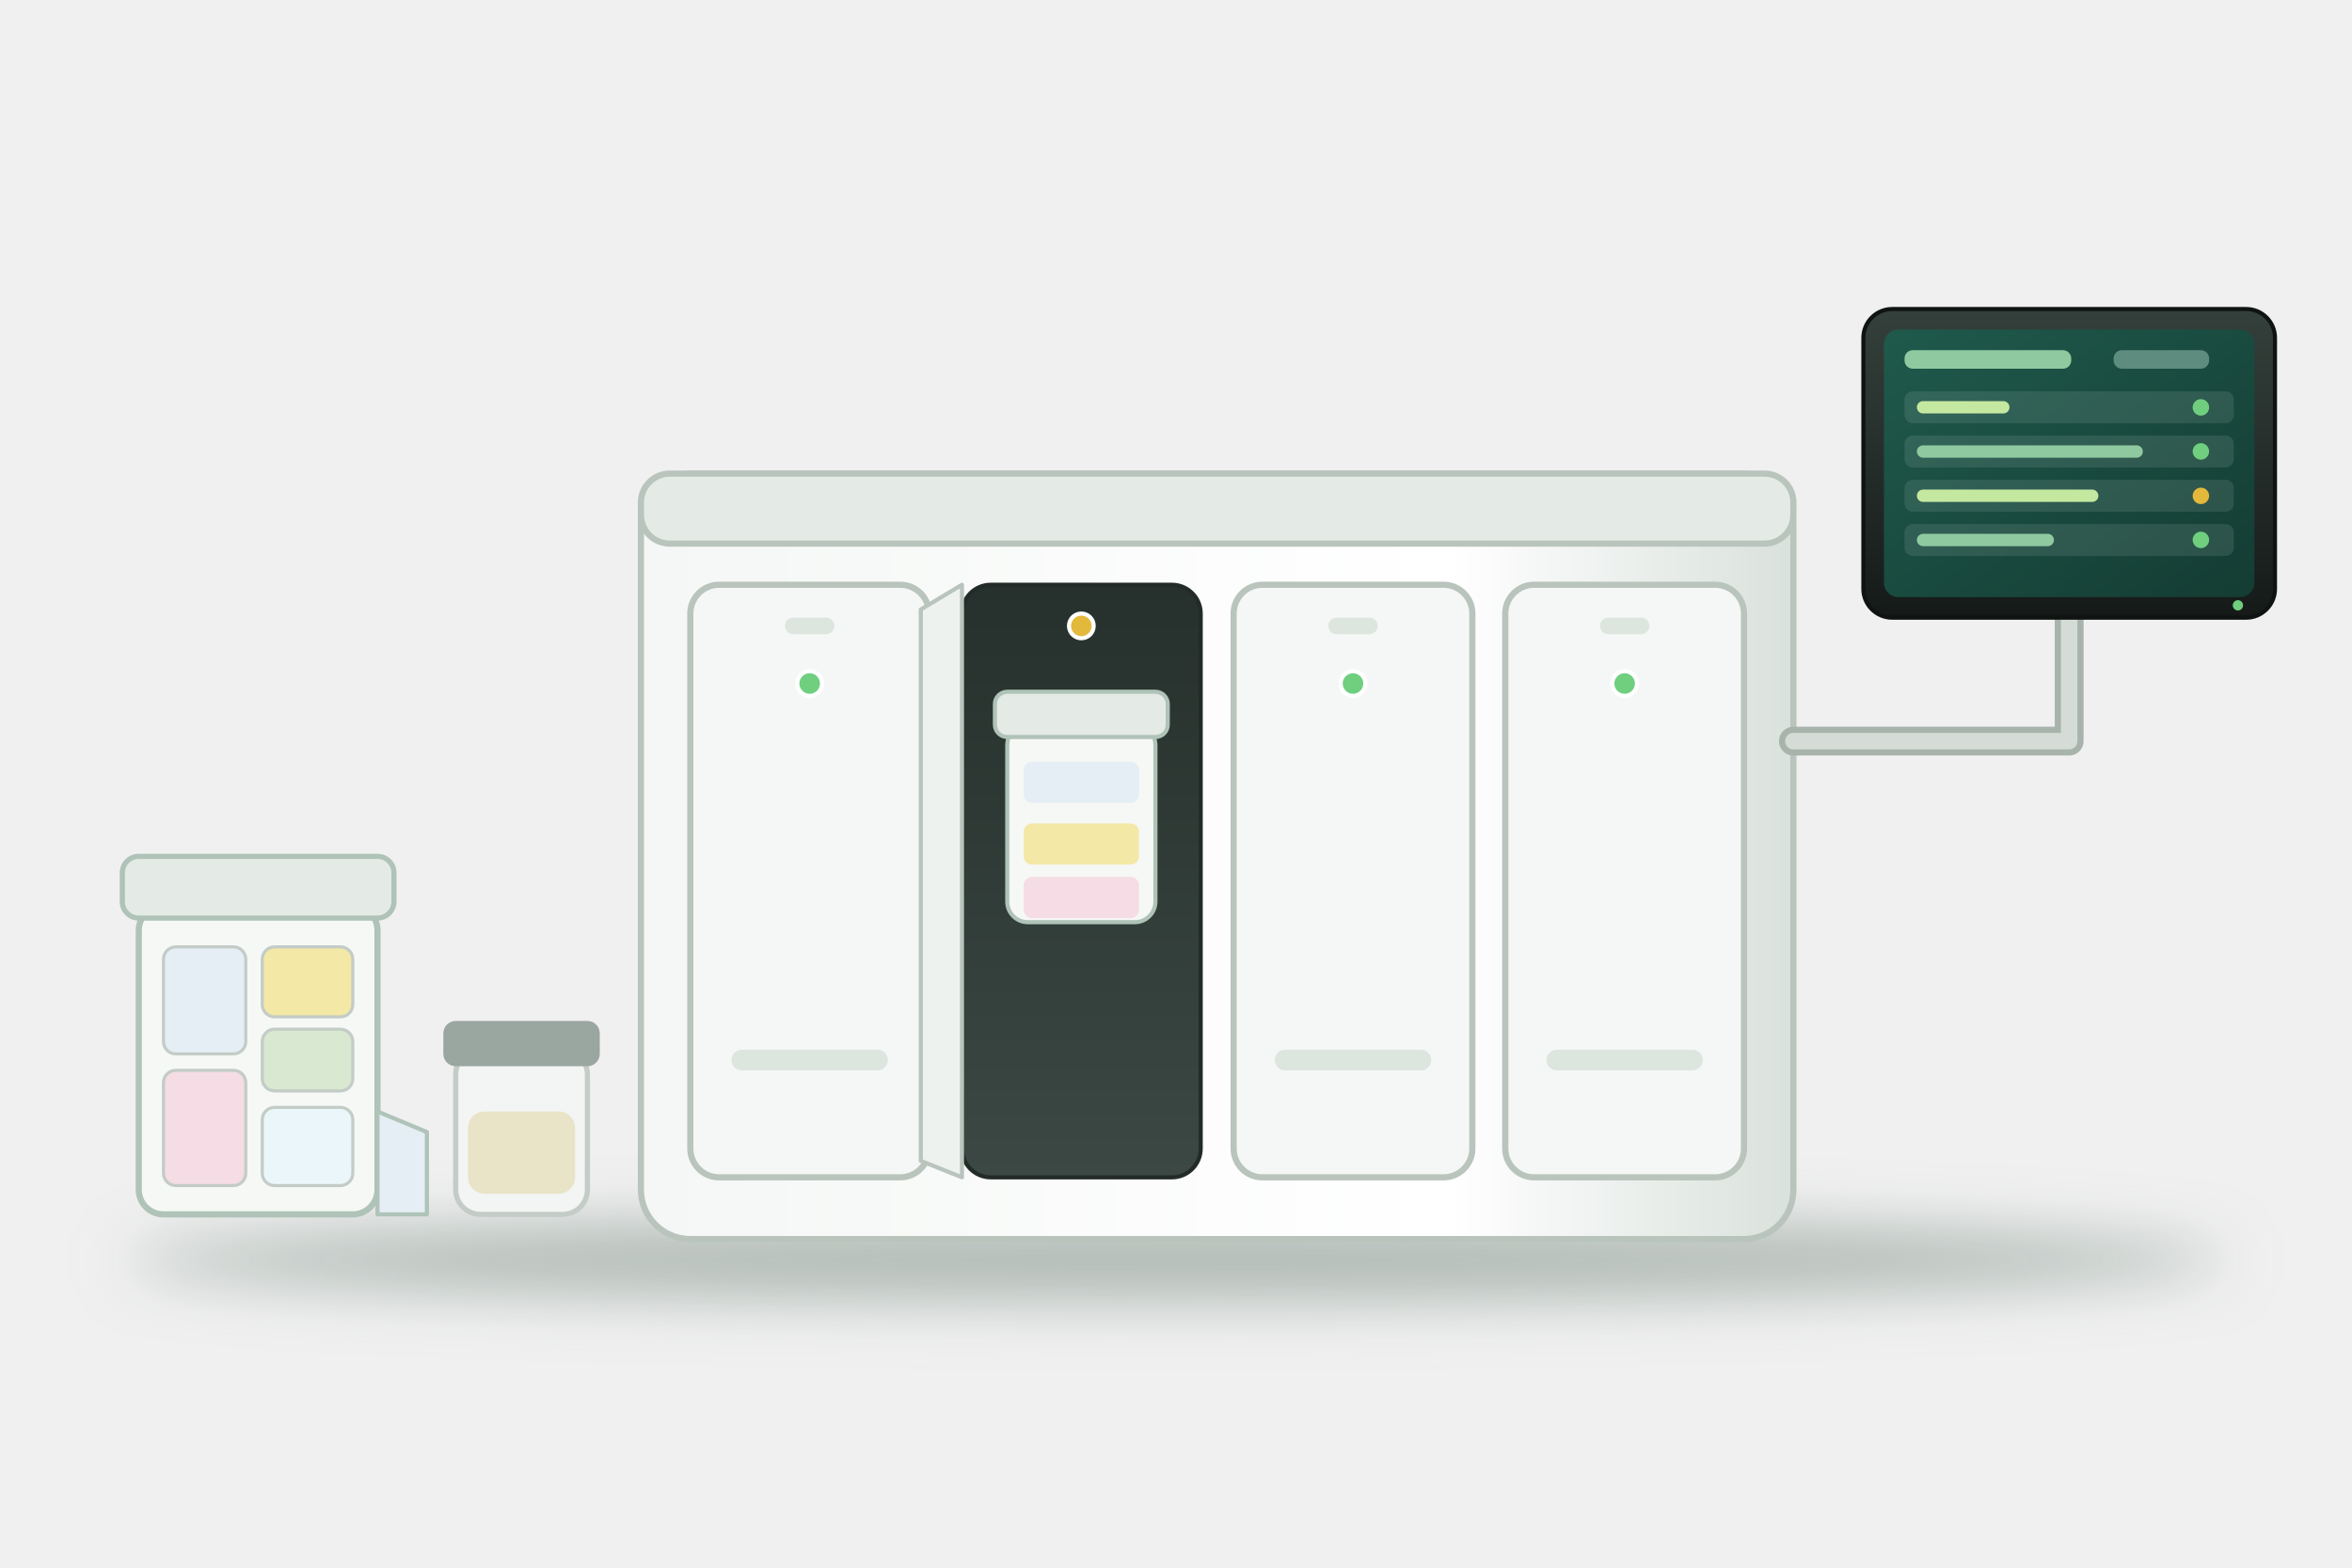
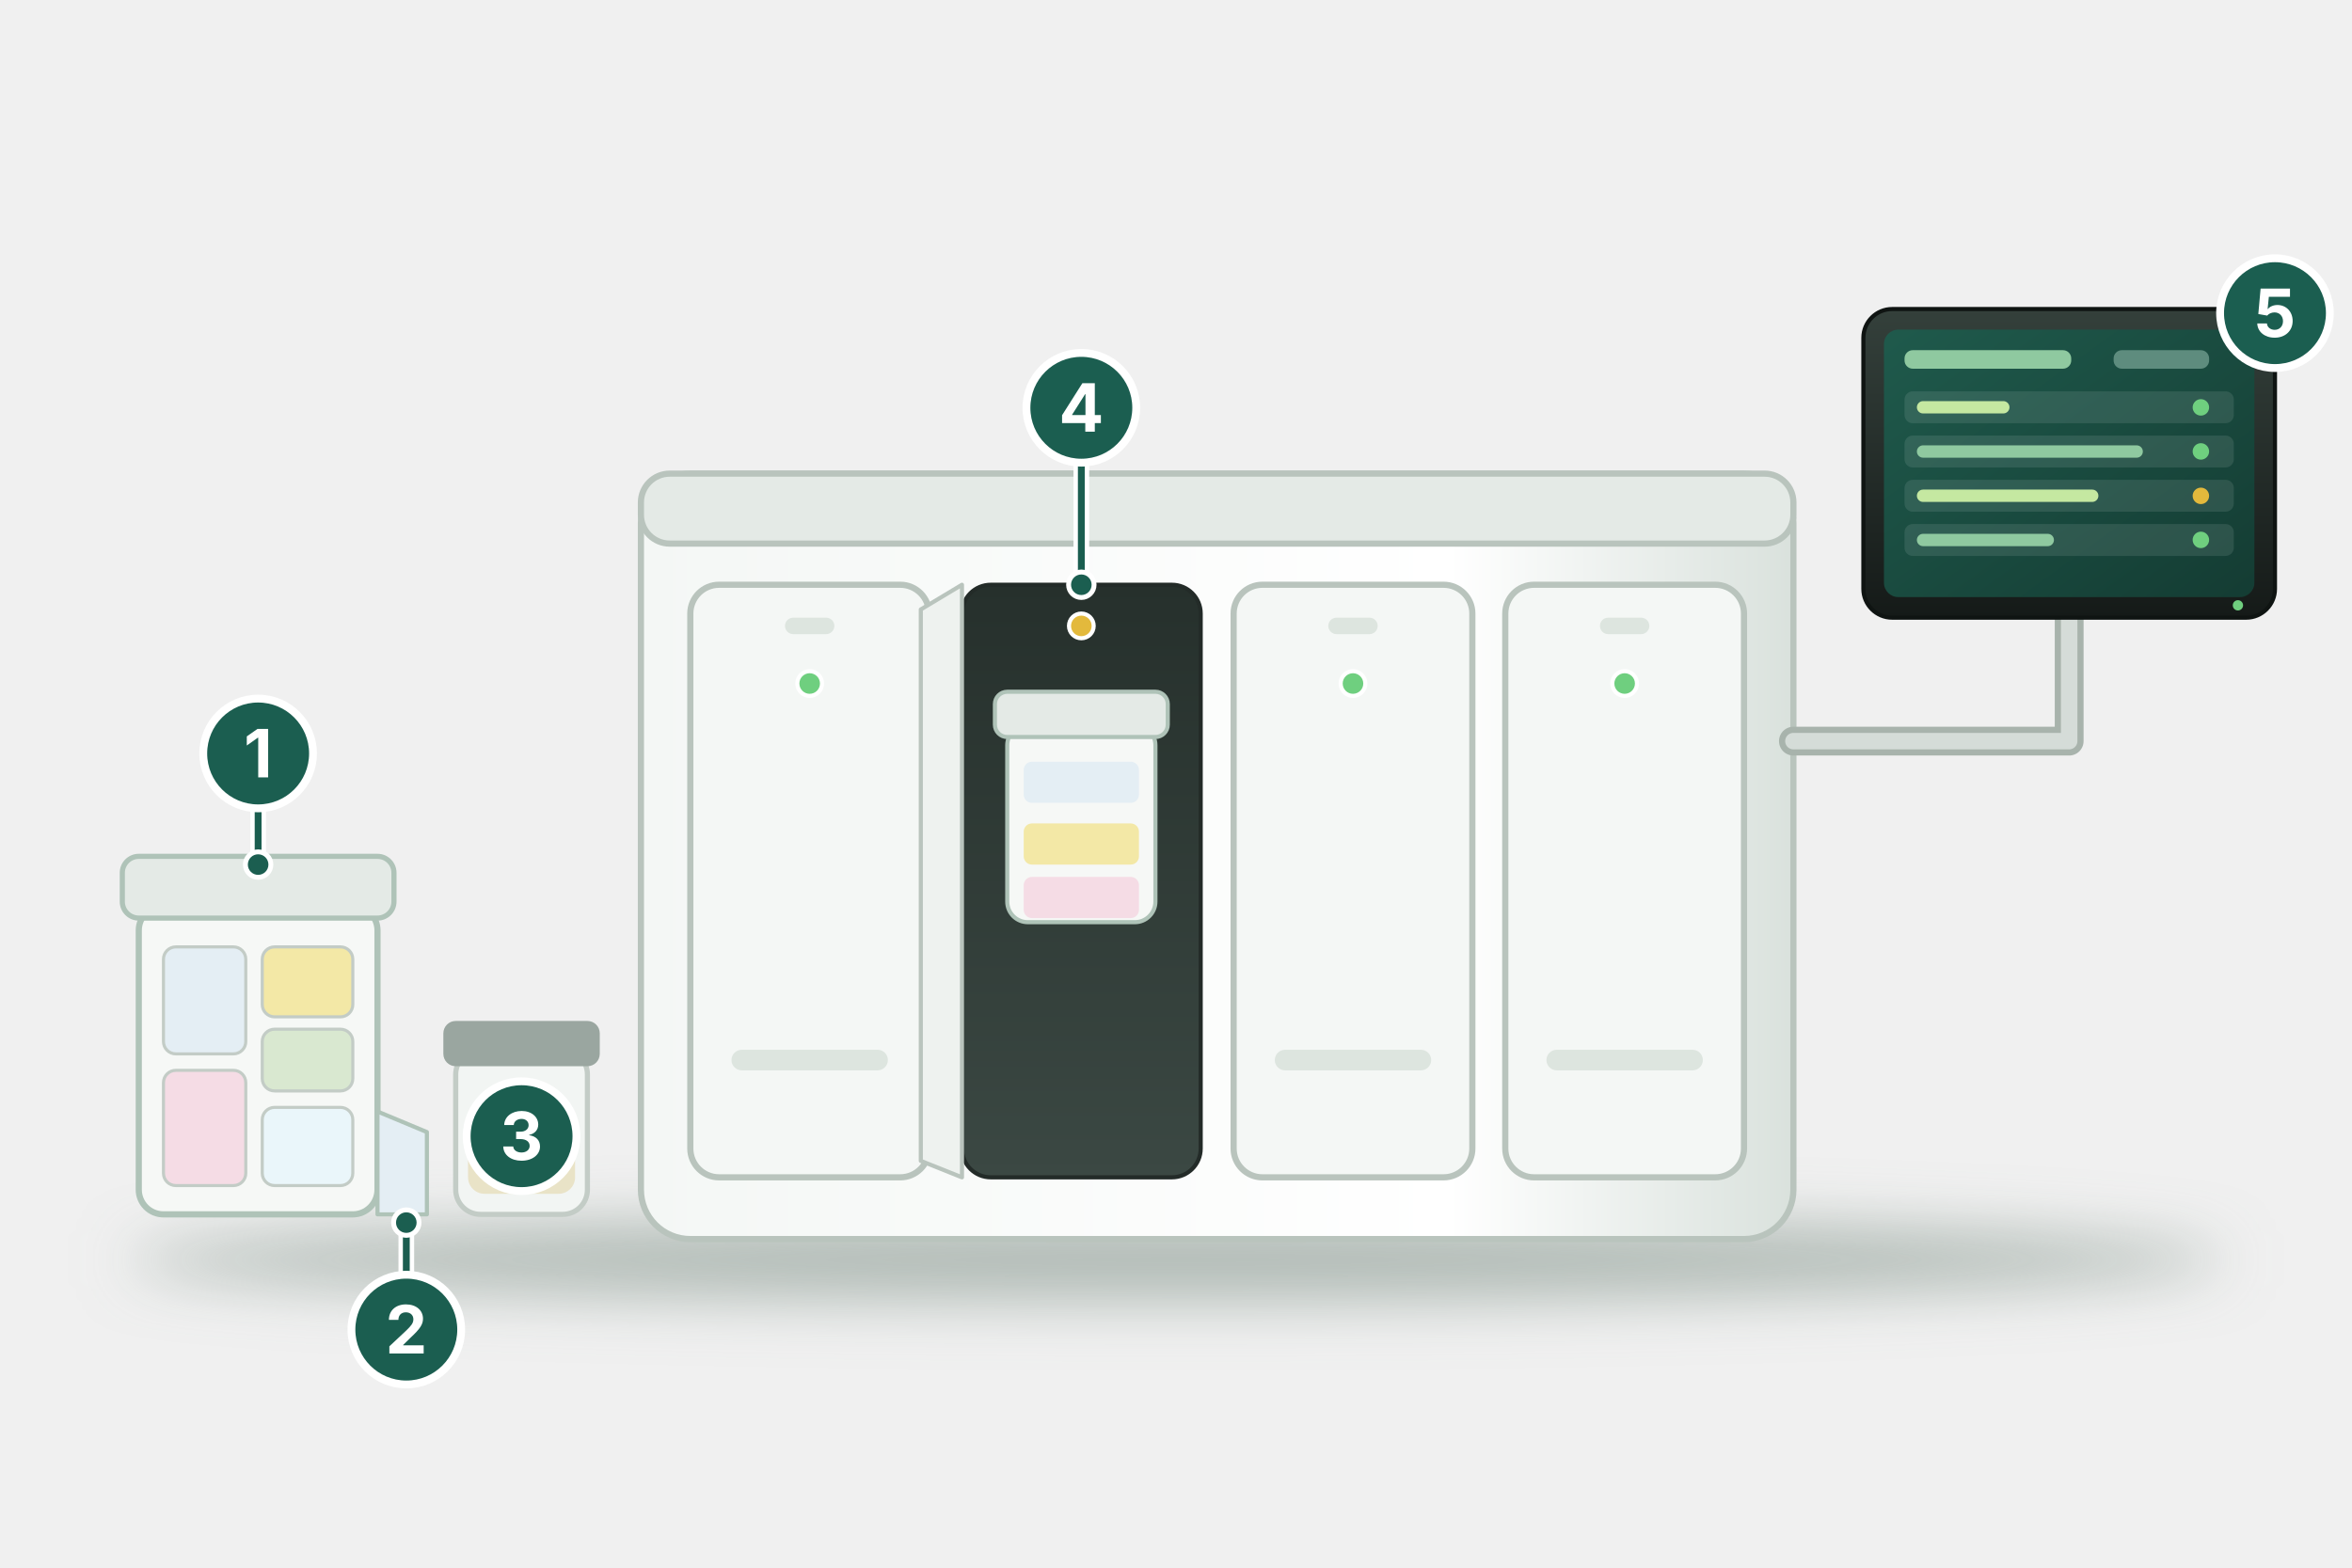
<svg xmlns="http://www.w3.org/2000/svg" viewBox="0 0 1200 800" width="1200" height="800">
  <defs>
    <linearGradient id="body" x1="0" y1="0" x2="0" y2="1">
      <stop offset="0" stop-color="#FFFFFF" />
      <stop offset="1" stop-color="#E1E7E3" />
    </linearGradient>
    <linearGradient id="bodyH" x1="0" y1="0" x2="1" y2="0">
      <stop offset="0" stop-color="#F4F7F5" />
      <stop offset="0.7" stop-color="#FFFFFF" />
      <stop offset="1" stop-color="#D9E1DC" />
    </linearGradient>
    <linearGradient id="topP" x1="0" y1="0" x2="0" y2="1">
      <stop offset="0" stop-color="#EEF2EF" />
      <stop offset="1" stop-color="#D7DFDA" />
    </linearGradient>
    <linearGradient id="deck" x1="0" y1="0" x2="0" y2="1">
      <stop offset="0" stop-color="#C9D4CE" />
      <stop offset="1" stop-color="#E4EAE6" />
    </linearGradient>
    <linearGradient id="screen" x1="0" y1="0" x2="1" y2="1">
      <stop offset="0" stop-color="#1F5A4C" />
      <stop offset="1" stop-color="#143C33" />
    </linearGradient>
    <linearGradient id="dark" x1="0" y1="0" x2="0" y2="1">
      <stop offset="0" stop-color="#34403B" />
      <stop offset="1" stop-color="#151A18" />
    </linearGradient>
    <linearGradient id="niche" x1="0" y1="0" x2="0" y2="1">
      <stop offset="0" stop-color="#26302C" />
      <stop offset="1" stop-color="#3B4843" />
    </linearGradient>
    <linearGradient id="metal" x1="0" y1="0" x2="0" y2="1">
      <stop offset="0" stop-color="#E4E9E6" />
      <stop offset="1" stop-color="#A9B4AE" />
    </linearGradient>
    <linearGradient id="glass" x1="0" y1="0" x2="1" y2="1">
      <stop offset="0" stop-color="#FFFFFF" stop-opacity="0.55" />
      <stop offset="0.45" stop-color="#FFFFFF" stop-opacity="0.08" />
      <stop offset="1" stop-color="#CFE9D9" stop-opacity="0.25" />
    </linearGradient>
    <linearGradient id="liquid" x1="0" y1="0" x2="0" y2="1">
      <stop offset="0" stop-color="#F0D36B" />
      <stop offset="1" stop-color="#E0B73A" />
    </linearGradient>
    <filter id="soft" filterUnits="userSpaceOnUse" x="0" y="0" width="1200" height="800">
      <feGaussianBlur stdDeviation="14" />
    </filter>
  </defs>
  <g transform="translate(-30,-104.8) scale(1.05)">
    <ellipse cx="600" cy="712" rx="510" ry="20" fill="#6F8479" opacity="0.5" filter="url(#soft)" />
    <rect x="96" y="540" width="116" height="150" rx="12" fill="#F6F8F6" stroke="#AFC3B8" stroke-width="3" />
    <rect x="88" y="516" width="132" height="30" rx="8" fill="#E4EAE6" stroke="#AFC3B8" stroke-width="2.5" />
    <rect x="108" y="560" width="40" height="52" rx="6" fill="#E4EEF4" stroke="#C3CCC6" stroke-width="1.5" />
    <rect x="156" y="560" width="44" height="34" rx="6" fill="#F3E8A6" stroke="#C3CCC6" stroke-width="1.5" />
    <rect x="156" y="600" width="44" height="30" rx="6" fill="#D9E8D0" stroke="#C3CCC6" stroke-width="1.5" />
    <rect x="108" y="620" width="40" height="56" rx="6" fill="#F5DCE5" stroke="#C3CCC6" stroke-width="1.5" />
    <rect x="156" y="638" width="44" height="38" rx="6" fill="#EAF6FA" stroke="#C3CCC6" stroke-width="1.5" />
    <path d="M212 640 L236 650 V 690 H212 Z" fill="#E4EEF4" stroke="#AFC3B8" stroke-width="2" stroke-linecap="round" stroke-linejoin="round" />
    <rect x="250" y="610" width="64" height="80" rx="12" fill="#F2F5F3" stroke="#C3CCC6" stroke-width="2.5" />
    <rect x="244" y="596" width="76" height="22" rx="6" fill="#9AA6A0" />
    <rect x="256" y="640" width="52" height="40" rx="8" fill="#E8DFC0" opacity="0.85" />
    <rect x="340" y="330" width="560" height="372" rx="24" fill="url(#bodyH)" stroke="#B9C4BD" stroke-width="3" />
    <rect x="340" y="330" width="560" height="34" rx="14" fill="#E4EAE6" stroke="#B9C4BD" stroke-width="3" />
    <rect x="364" y="384" width="116" height="288" rx="14" fill="#F4F7F5" stroke="#B9C4BD" stroke-width="3" />
    <rect x="410" y="400" width="24" height="8" rx="4" fill="#DDE5DF" />
    <ellipse cx="422.0" cy="432.0" rx="6.0" ry="6.0" fill="#6FCF7F" stroke="#FFFFFF" stroke-width="2" />
    <rect x="384" y="610" width="76" height="10" rx="5" fill="#DDE5DF" />
    <rect x="496" y="384" width="116" height="288" rx="14" fill="url(#niche)" stroke="#232B28" stroke-width="2" />
    <rect x="518" y="452" width="72" height="96" rx="10" fill="#F6F8F6" stroke="#AFC3B8" stroke-width="2" />
    <rect x="512" y="436" width="84" height="22" rx="6" fill="#E4EAE6" stroke="#AFC3B8" stroke-width="2" />
    <rect x="526" y="470" width="56" height="20" rx="4" fill="#E4EEF4" />
    <rect x="526" y="500" width="56" height="20" rx="4" fill="#F3E8A6" />
    <rect x="526" y="526" width="56" height="20" rx="4" fill="#F5DCE5" />
    <path d="M496 384 L476 396 V 664 L496 672 Z" fill="#EEF2EF" stroke="#B9C4BD" stroke-width="2" stroke-linecap="round" stroke-linejoin="round" />
    <ellipse cx="554.0" cy="404.0" rx="6.0" ry="6.0" fill="#E3B93C" stroke="#FFFFFF" stroke-width="2" />
    <rect x="628" y="384" width="116" height="288" rx="14" fill="#F4F7F5" stroke="#B9C4BD" stroke-width="3" />
    <rect x="674" y="400" width="24" height="8" rx="4" fill="#DDE5DF" />
    <ellipse cx="686.0" cy="432.0" rx="6.0" ry="6.0" fill="#6FCF7F" stroke="#FFFFFF" stroke-width="2" />
    <rect x="648" y="610" width="76" height="10" rx="5" fill="#DDE5DF" />
    <rect x="760" y="384" width="116" height="288" rx="14" fill="#F4F7F5" stroke="#B9C4BD" stroke-width="3" />
    <rect x="806" y="400" width="24" height="8" rx="4" fill="#DDE5DF" />
    <ellipse cx="818.0" cy="432.0" rx="6.0" ry="6.0" fill="#6FCF7F" stroke="#FFFFFF" stroke-width="2" />
    <rect x="780" y="610" width="76" height="10" rx="5" fill="#DDE5DF" />
    <path d="M900 460 L1034 460 L1034 400" fill="none" stroke="#A8B3AC" stroke-width="14" stroke-linecap="round" stroke-linejoin="round" />
    <path d="M900 460 L1034 460 L1034 400" fill="none" stroke="#D5DCD8" stroke-width="8" stroke-linecap="round" stroke-linejoin="round" />
    <rect x="934" y="250" width="200" height="150" rx="14" fill="url(#dark)" stroke="#0F1412" stroke-width="2" />
    <rect x="944" y="260" width="180" height="130" rx="7" fill="url(#screen)" />
    <g transform="translate(944,260)">
      <rect x="10" y="10" width="81" height="9" rx="4" fill="#8FC9A0" />
      <rect x="111.6" y="10" width="46.4" height="9" rx="4" fill="#5E8C7E" />
      <rect x="10" y="30" width="160" height="15.5" rx="4" fill="#FFFFFF" opacity="0.10" />
      <rect x="16" y="34.75" width="45" height="6" rx="3" fill="#C5E8A1" />
      <ellipse cx="154.0" cy="37.8" rx="4.0" ry="4.0" fill="#6FCF7F" />
      <rect x="10" y="51.5" width="160" height="15.5" rx="4" fill="#FFFFFF" opacity="0.10" />
      <rect x="16" y="56.25" width="109.8" height="6" rx="3" fill="#8FC9A0" />
      <ellipse cx="154.0" cy="59.2" rx="4.0" ry="4.0" fill="#6FCF7F" />
      <rect x="10" y="73" width="160" height="15.5" rx="4" fill="#FFFFFF" opacity="0.10" />
      <rect x="16" y="77.75" width="88.2" height="6" rx="3" fill="#C5E8A1" />
      <ellipse cx="154.0" cy="80.8" rx="4.0" ry="4.0" fill="#E3B93C" />
      <rect x="10" y="94.5" width="160" height="15.5" rx="4" fill="#FFFFFF" opacity="0.10" />
      <rect x="16" y="99.25" width="66.6" height="6" rx="3" fill="#8FC9A0" />
      <ellipse cx="154.0" cy="102.2" rx="4.0" ry="4.0" fill="#6FCF7F" />
    </g>
    <ellipse cx="1116.0" cy="394.0" rx="2.5" ry="2.5" fill="#6FCF7F" />
  </g>
+   <g id="callouts" font-family="Inter, Arial, sans-serif" font-weight="700" text-anchor="middle">
+     <g class="callout" data-n="1">
+       <line x1="131.7" y1="412.5" x2="131.7" y2="441.2" stroke="#FFFFFF" stroke-width="8" stroke-linecap="round" />
+       <line x1="131.7" y1="412.5" x2="131.7" y2="441.2" stroke="#1B5E50" stroke-width="3.5" stroke-linecap="round" />
+       <ellipse cx="131.7" cy="441.2" rx="6.5" ry="6.5" fill="#1B5E50" stroke="#FFFFFF" stroke-width="2.5" />
+       <ellipse cx="131.7" cy="384.5" rx="28.0" ry="28.0" fill="#1B5E50" stroke="#FFFFFF" stroke-width="4" />
+       <text x="131.7" y="396.7" font-size="34" fill="#FFFFFF">1</text>
+     </g>
+     <g class="callout" data-n="2">
+       <line x1="207.3" y1="650.5" x2="207.3" y2="623.9" stroke="#FFFFFF" stroke-width="8" stroke-linecap="round" />
+       <line x1="207.3" y1="650.5" x2="207.3" y2="623.9" stroke="#1B5E50" stroke-width="3.5" stroke-linecap="round" />
+       <ellipse cx="207.3" cy="623.9" rx="6.5" ry="6.5" fill="#1B5E50" stroke="#FFFFFF" stroke-width="2.5" />
+       <ellipse cx="207.3" cy="678.5" rx="28.0" ry="28.0" fill="#1B5E50" stroke="#FFFFFF" stroke-width="4" />
+       <text x="207.3" y="690.7" font-size="34" fill="#FFFFFF">2</text>
+     </g>
+     <g class="callout" data-n="3">
+       <ellipse cx="266.1" cy="579.8" rx="28.0" ry="28.0" fill="#1B5E50" stroke="#FFFFFF" stroke-width="4" />
+       <text x="266.1" y="592.0" font-size="34" fill="#FFFFFF">3</text>
+     </g>
+     <g class="callout" data-n="4">
+       <line x1="551.7" y1="236.1" x2="551.7" y2="298.4" stroke="#FFFFFF" stroke-width="8" stroke-linecap="round" />
+       <line x1="551.7" y1="236.1" x2="551.7" y2="298.4" stroke="#1B5E50" stroke-width="3.5" stroke-linecap="round" />
+       <ellipse cx="551.7" cy="298.4" rx="6.5" ry="6.5" fill="#1B5E50" stroke="#FFFFFF" stroke-width="2.5" />
+       <ellipse cx="551.7" cy="208.1" rx="28.0" ry="28.0" fill="#1B5E50" stroke="#FFFFFF" stroke-width="4" />
+       <text x="551.7" y="220.3" font-size="34" fill="#FFFFFF">4</text>
+     </g>
+     <g class="callout" data-n="5">
+       <ellipse cx="1160.7" cy="159.8" rx="28.0" ry="28.0" fill="#1B5E50" stroke="#FFFFFF" stroke-width="4" />
+       <text x="1160.7" y="172.0" font-size="34" fill="#FFFFFF">5</text>
+     </g>
+   </g>
</svg>
